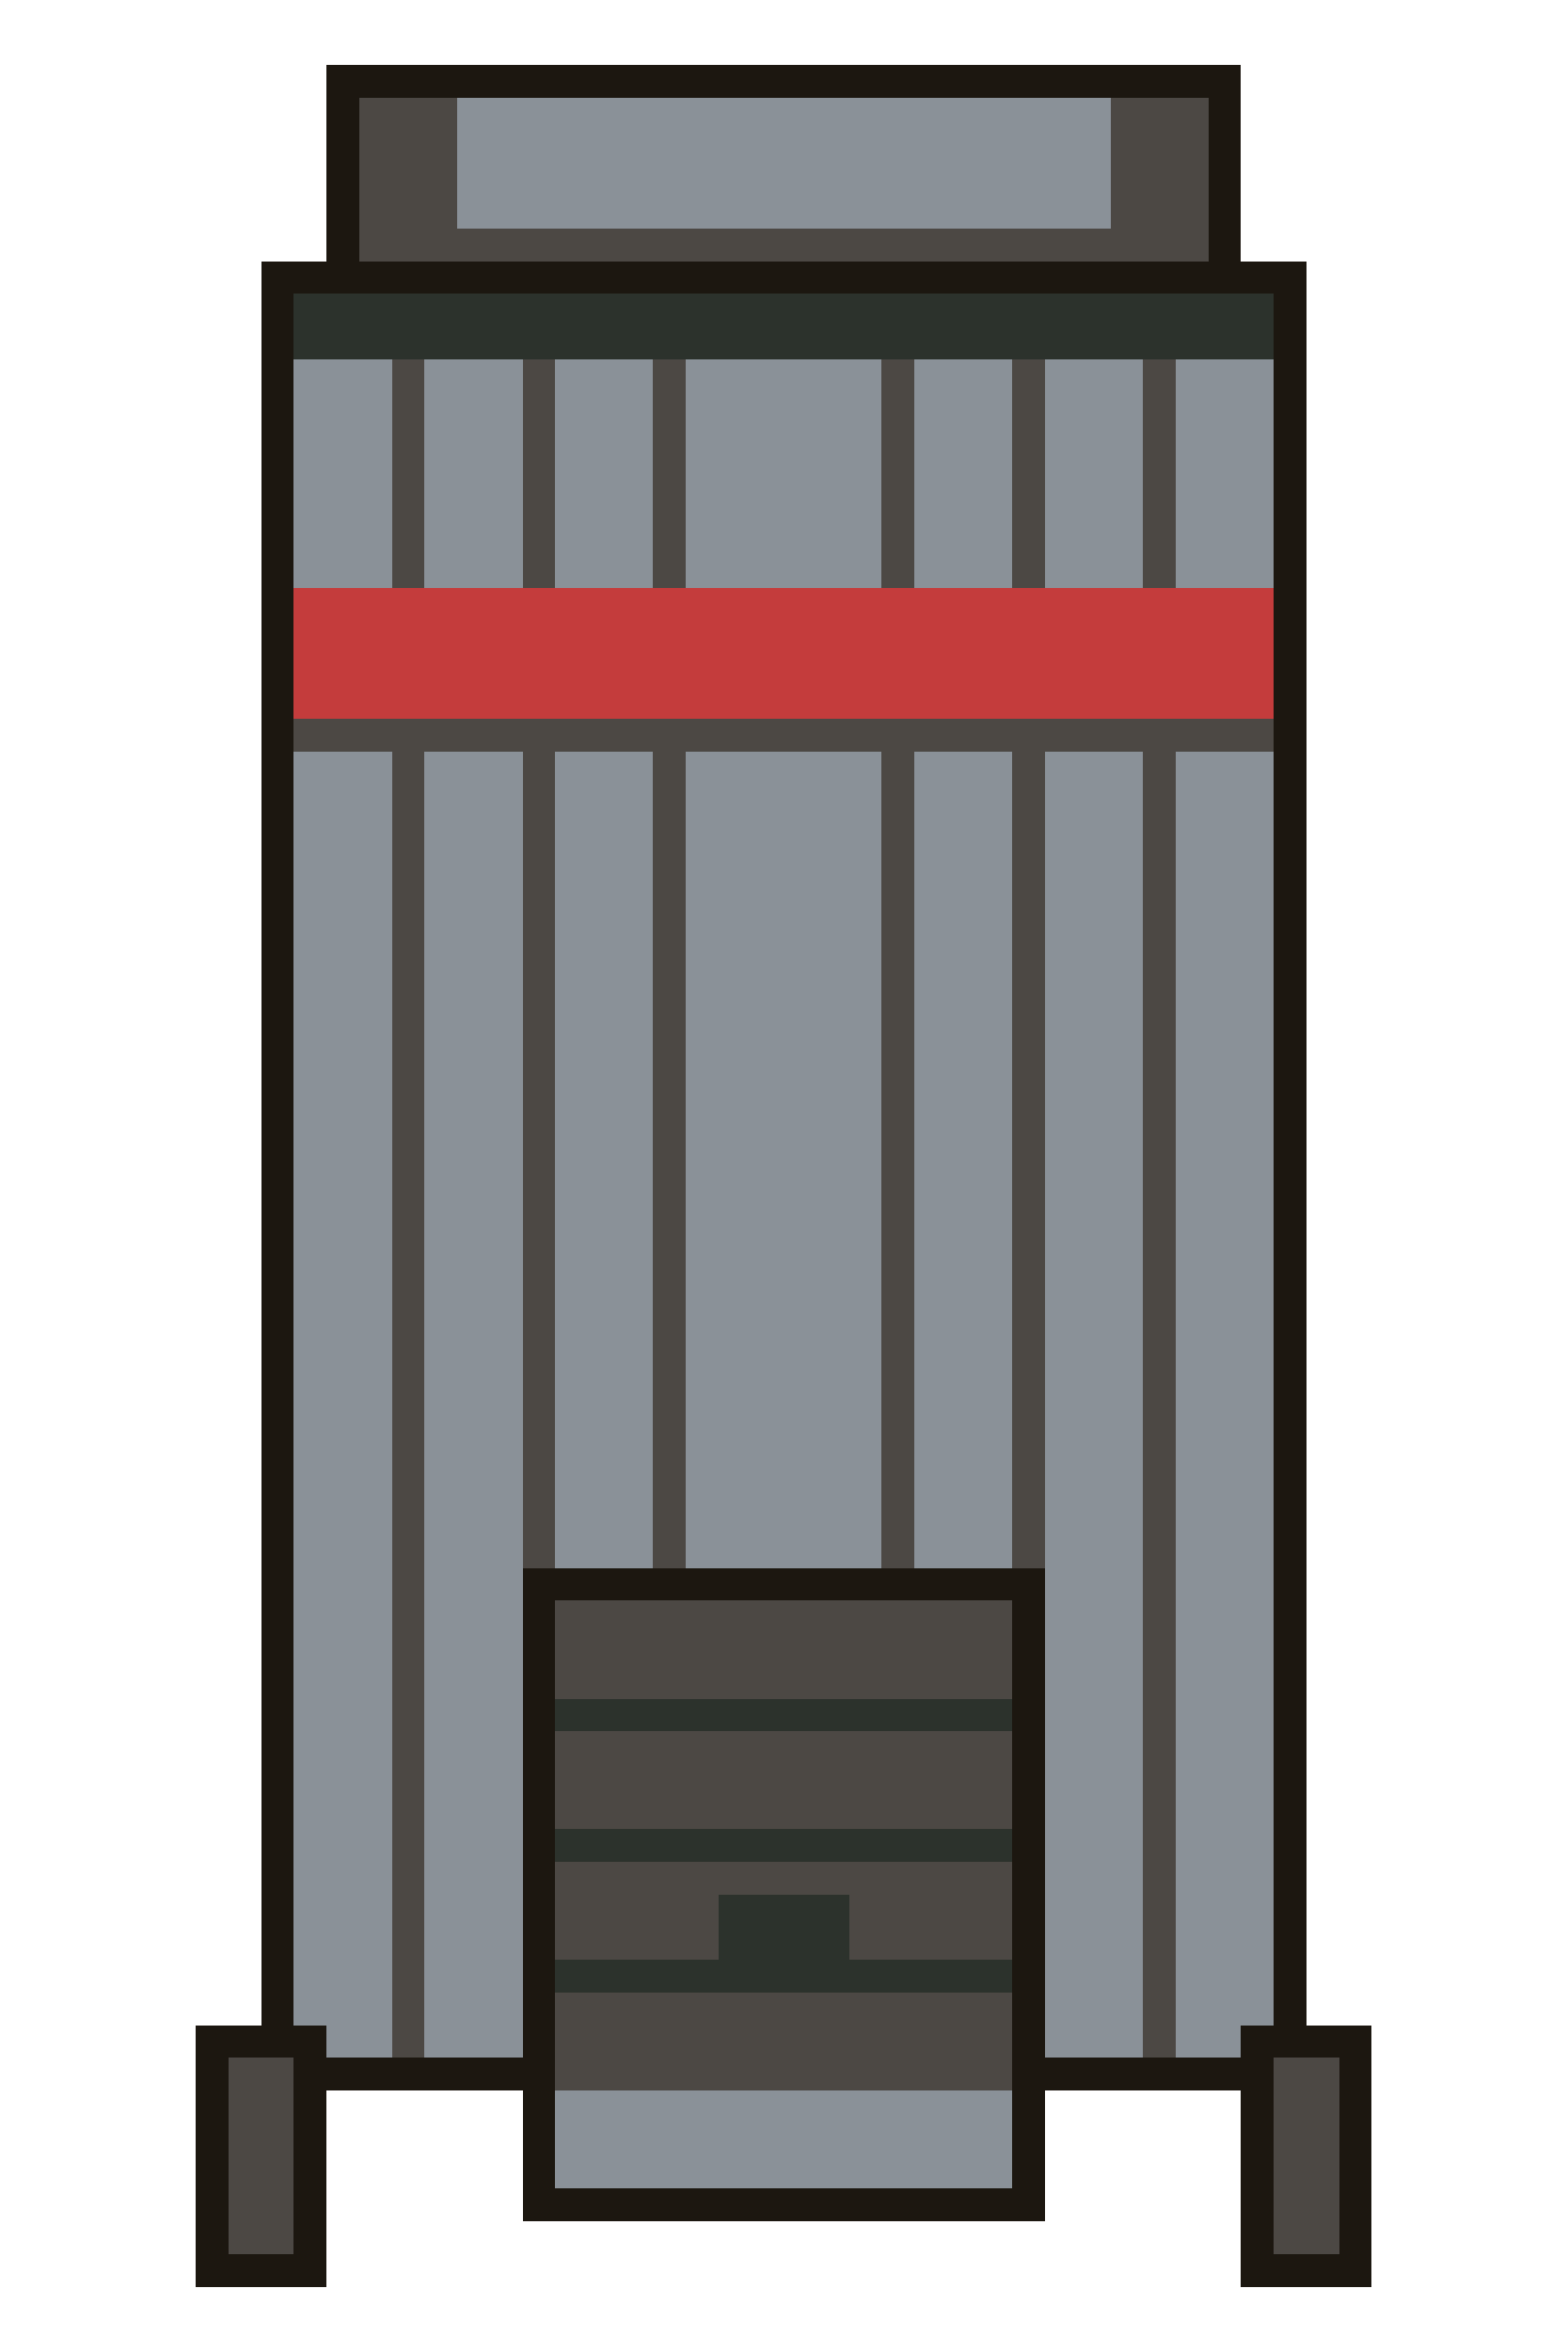
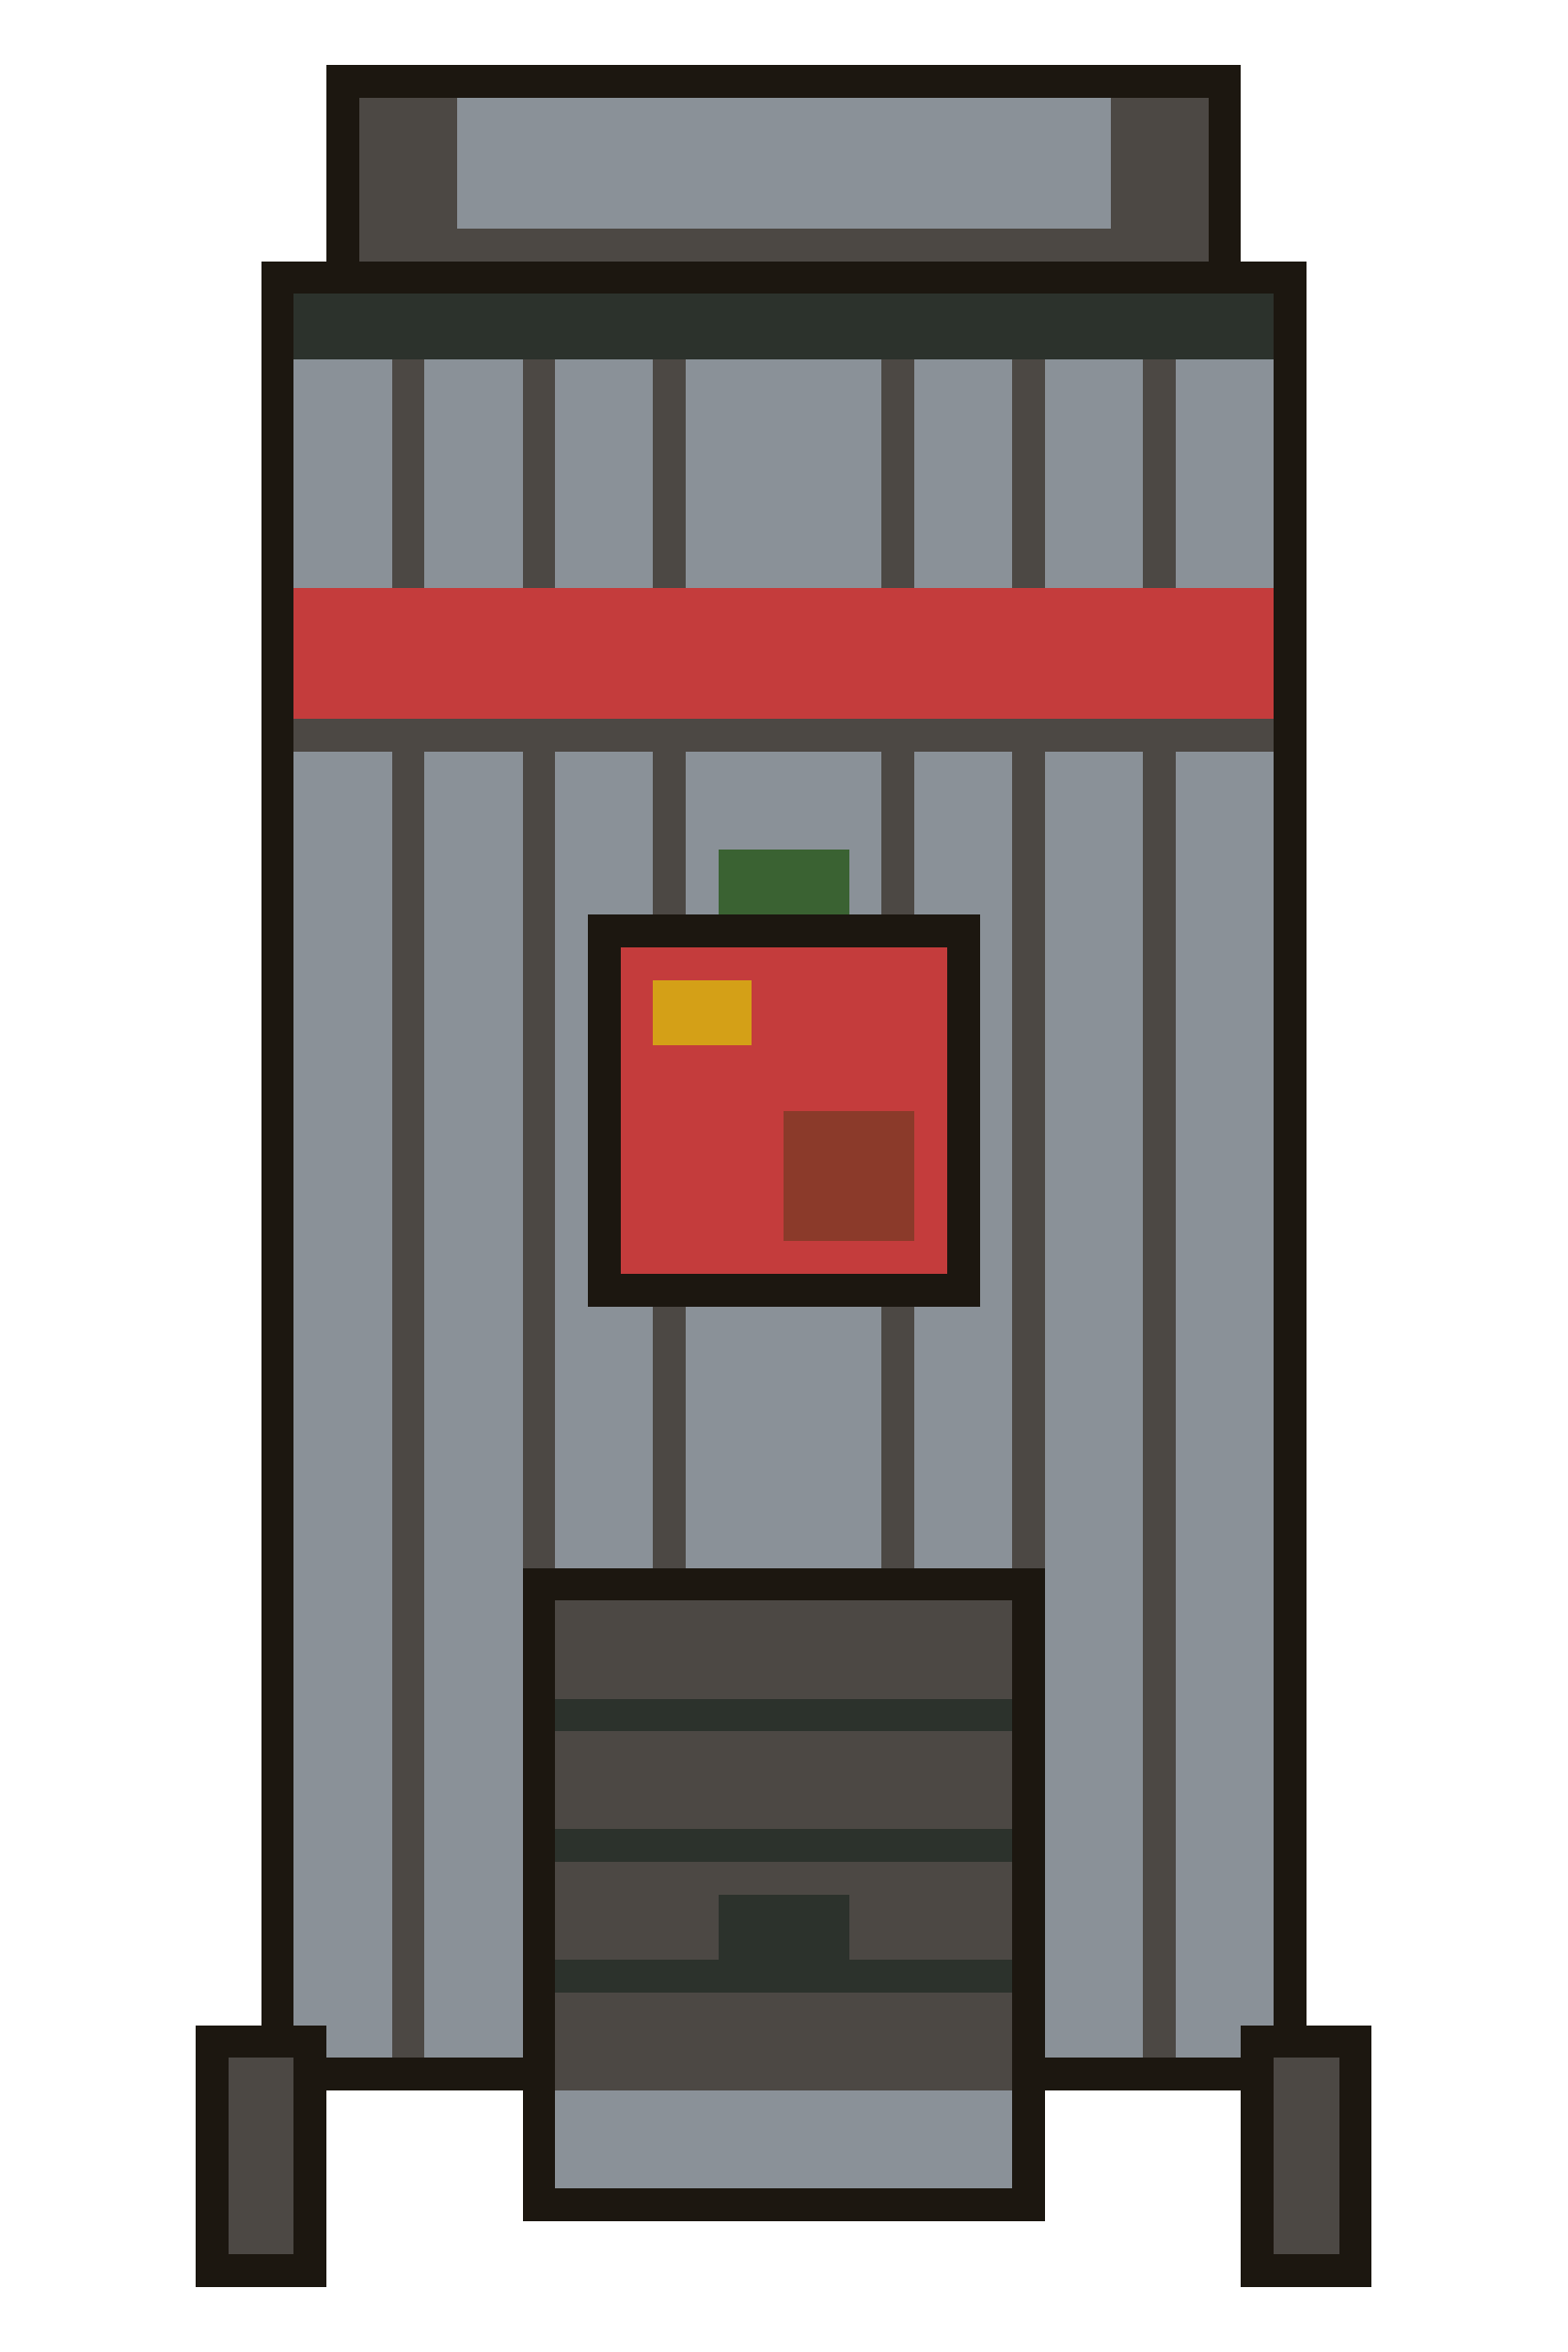
<svg xmlns="http://www.w3.org/2000/svg" viewBox="0 0 48 72" fill="none" shape-rendering="crispEdges">
  <rect fill="#1c1710" x="10" y="2" width="28" height="8" />
  <rect fill="#4c4844" x="11" y="3" width="26" height="6" />
  <rect fill="#8a9198" x="14" y="3" width="20" height="4" />
  <rect fill="#2c322c" x="11" y="8" width="26" height="1" />
  <rect fill="#1c1710" x="8" y="8" width="32" height="56" />
  <rect fill="#8a9198" x="9" y="9" width="30" height="54" />
  <rect fill="#4c4844" x="12" y="9" width="1" height="54" />
  <rect fill="#4c4844" x="16" y="9" width="1" height="54" />
  <rect fill="#4c4844" x="20" y="9" width="1" height="54" />
  <rect fill="#4c4844" x="27" y="9" width="1" height="54" />
  <rect fill="#4c4844" x="31" y="9" width="1" height="54" />
  <rect fill="#4c4844" x="35" y="9" width="1" height="54" />
  <rect fill="#c43c3c" x="9" y="18" width="30" height="4" />
  <rect fill="#4c4844" x="9" y="22" width="30" height="1" />
+   <rect fill="#1c1710" x="22" y="26" width="4" height="3" />
+   <rect fill="#3a6232" x="22" y="26" width="4" height="2" />
+   <rect fill="#1c1710" x="18" y="28" width="12" height="12" />
+   <rect fill="#c43c3c" x="19" y="29" width="10" height="10" />
+   <rect fill="#d4a017" x="20" y="30" width="3" height="2" />
+   <rect fill="#8b3a2a" x="24" y="34" width="4" height="4" />
  <rect fill="#2c322c" x="9" y="9" width="30" height="2" />
  <rect fill="#1c1710" x="16" y="48" width="16" height="20" />
  <rect fill="#4c4844" x="17" y="49" width="14" height="18" />
  <rect fill="#2c322c" x="17" y="52" width="14" height="1" />
  <rect fill="#2c322c" x="17" y="56" width="14" height="1" />
  <rect fill="#2c322c" x="17" y="60" width="14" height="1" />
  <rect fill="#8a9198" x="17" y="64" width="14" height="3" />
  <rect fill="#2c322c" x="22" y="58" width="4" height="2" />
  <rect fill="#1c1710" x="6" y="62" width="4" height="8" />
  <rect fill="#4c4844" x="7" y="63" width="2" height="6" />
  <rect fill="#1c1710" x="38" y="62" width="4" height="8" />
  <rect fill="#4c4844" x="39" y="63" width="2" height="6" />
</svg>
